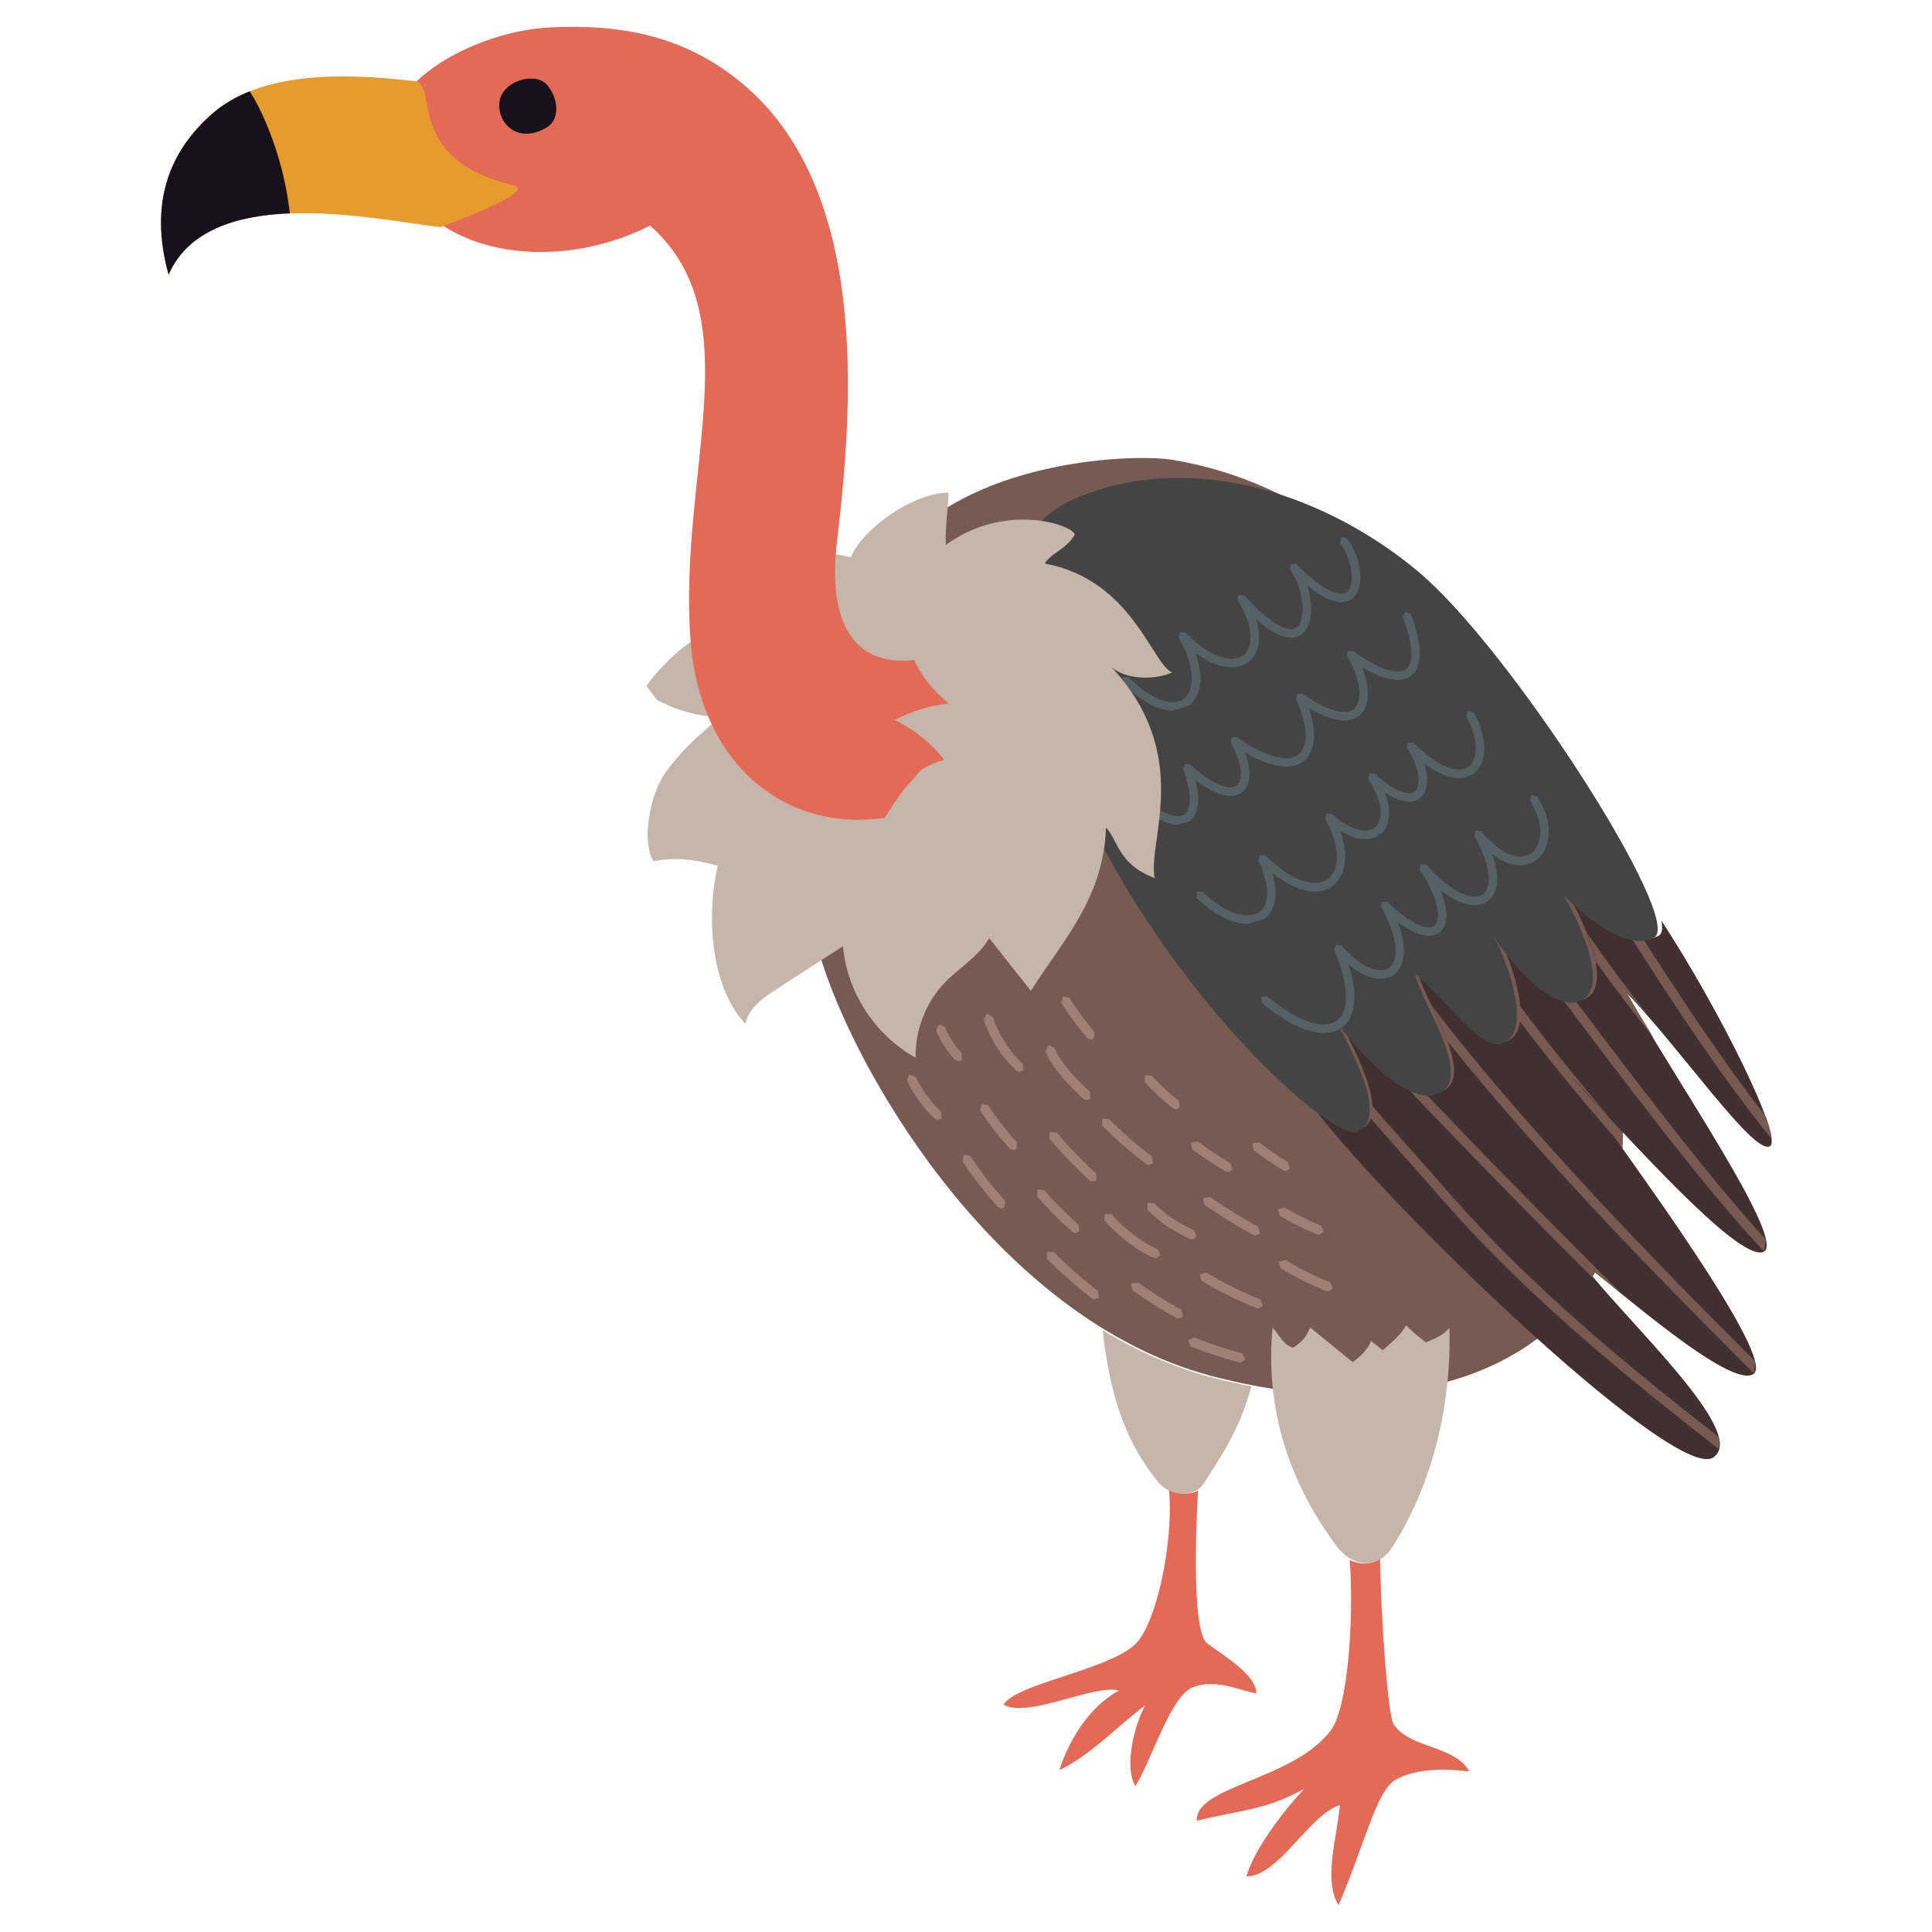
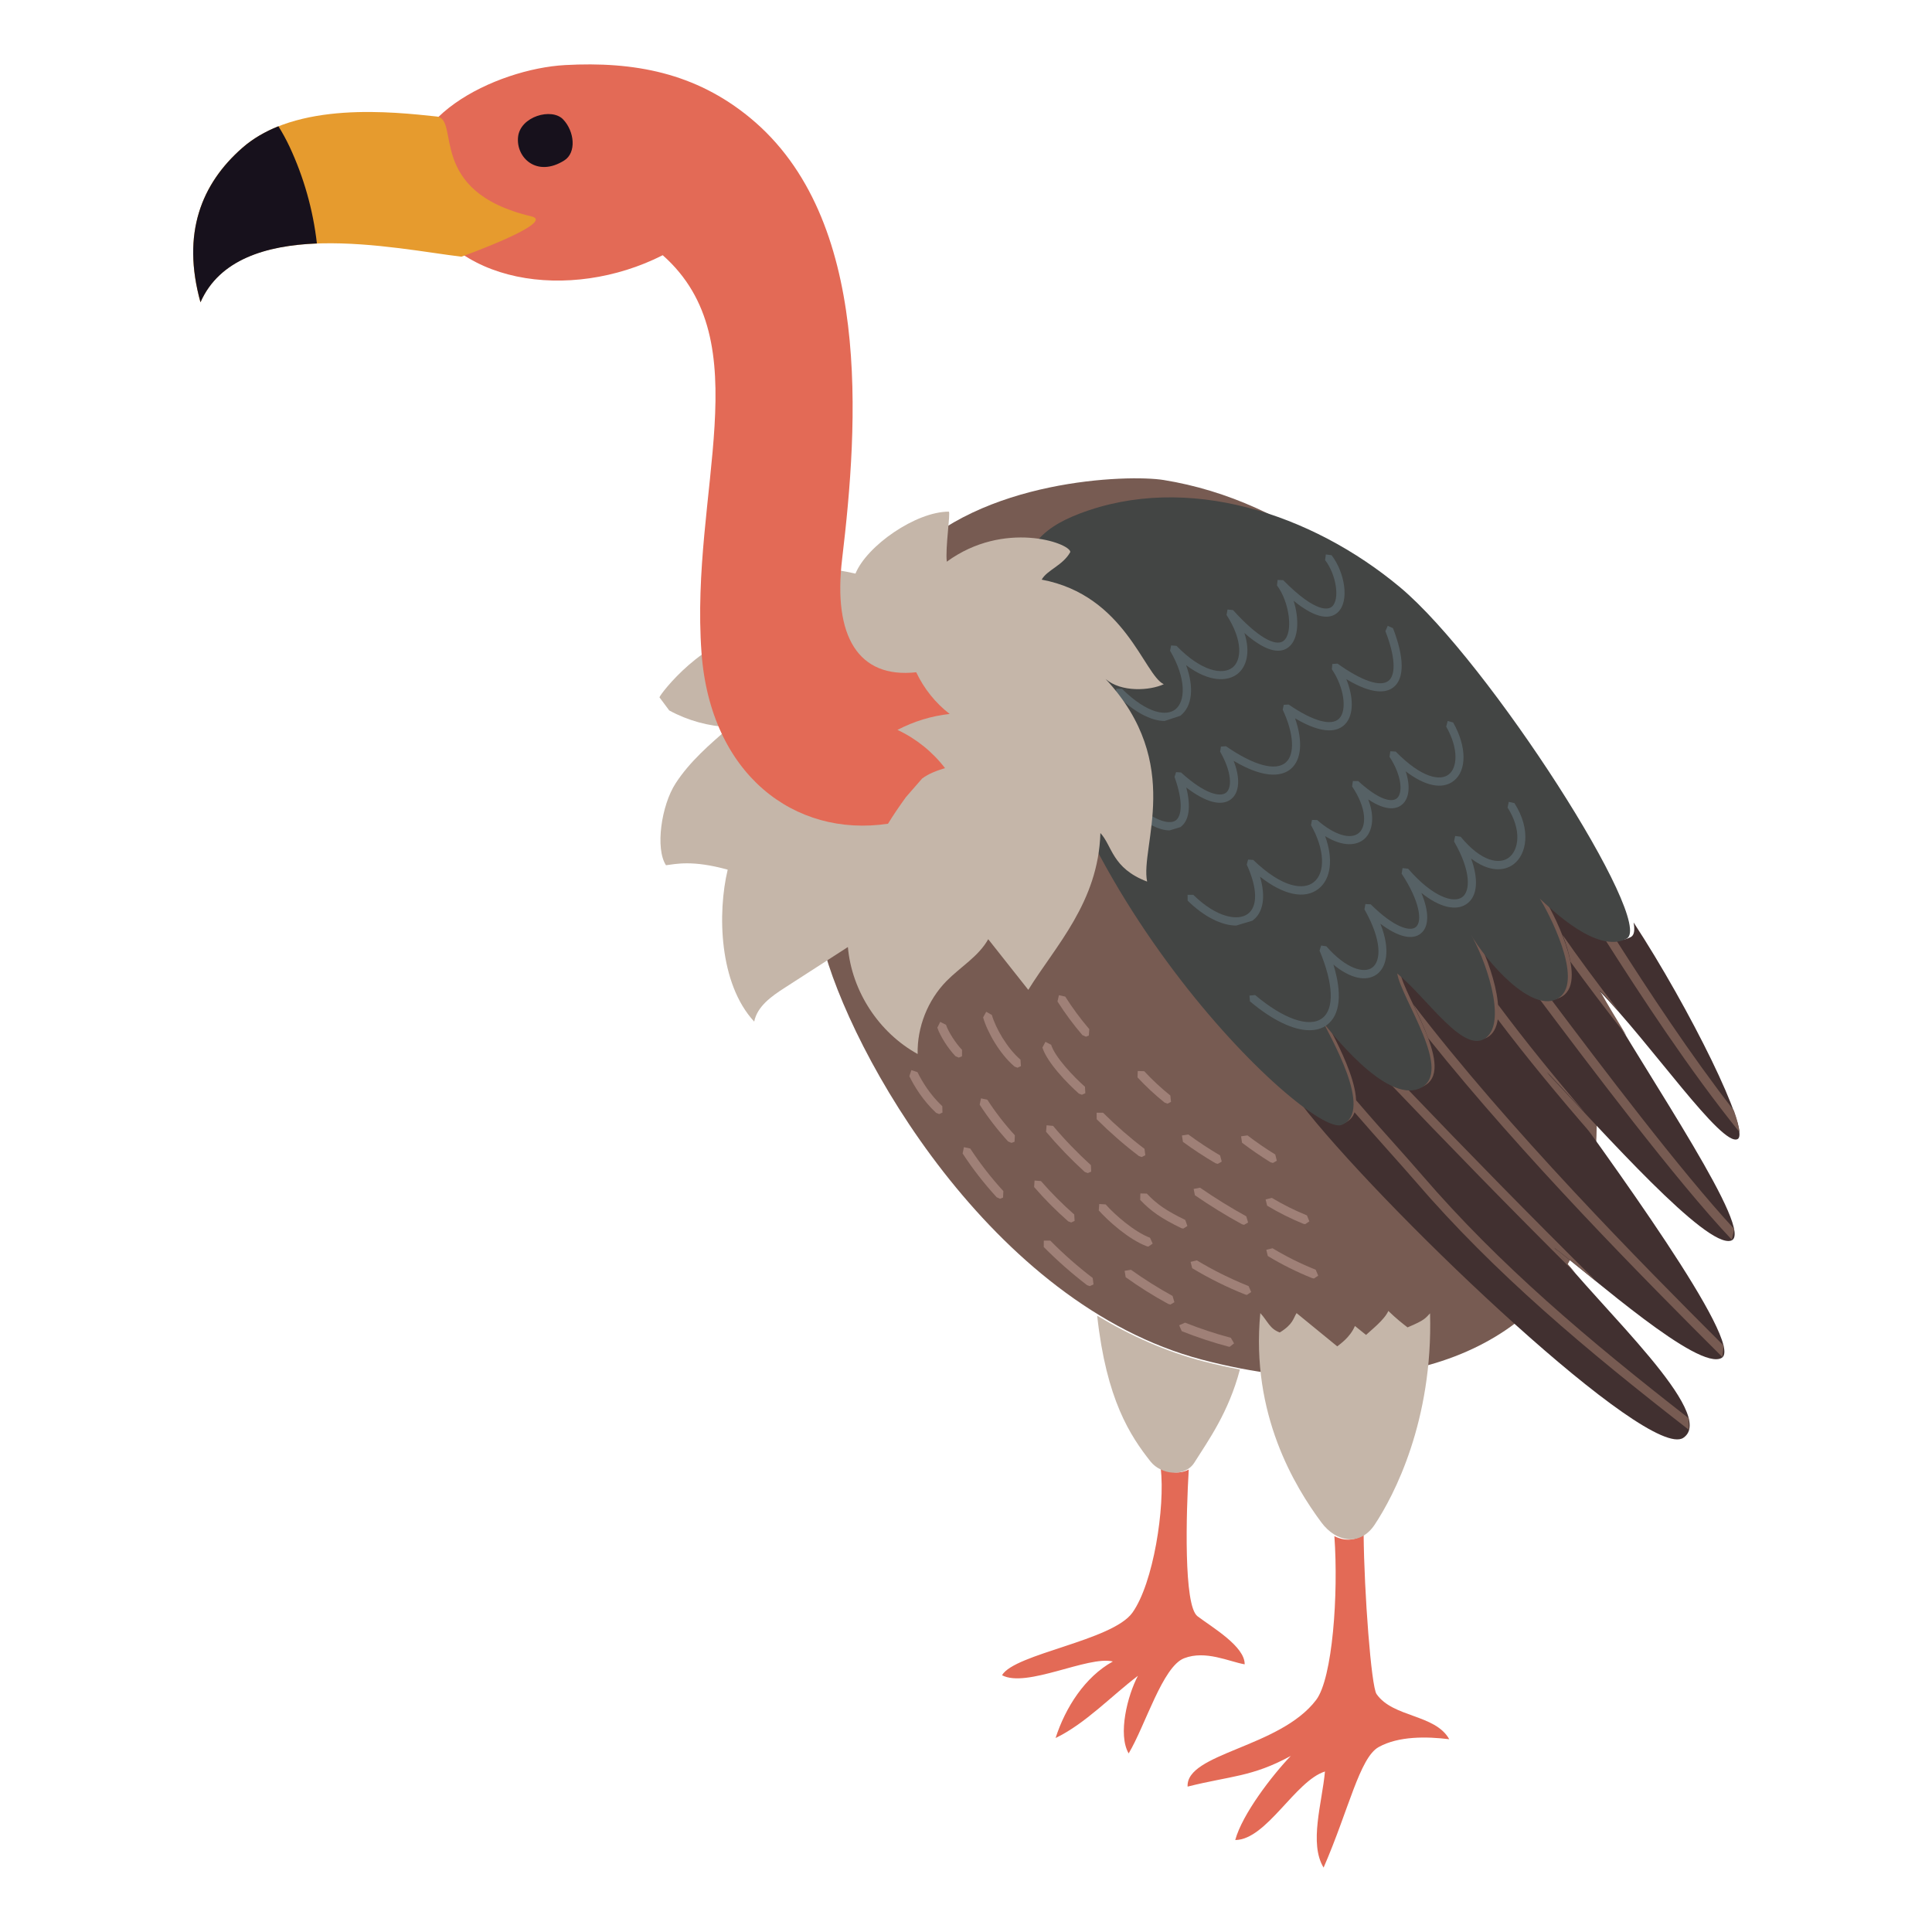
<svg xmlns="http://www.w3.org/2000/svg" width="720px" height="720px" viewBox="0 0 720 720" version="1.1">
  <g id="img_v" stroke="none" stroke-width="1" fill="none" fill-rule="evenodd">
-     <g id="vulture" transform="translate(60, 10)">
-       <path d="M389.864,602.42 C384.408,598.283 385.47,562.276 386.473,545.467 C383.229,547.244 378.923,546.836 375.591,544.855 C377.36,560.149 372.73,589.689 364.591,601.05 C356.775,611.946 318.85,616.956 313.984,625.317 C323.51,630.415 347.368,617.656 357.011,619.986 C346.129,625.987 338.55,637.961 334.775,649.701 C346.365,644.107 356.51,633.299 366.743,625.55 C362.733,633.066 358.84,648.332 363.146,655.673 C369.634,644.836 376.298,621.967 384.674,618.734 C393.02,615.5 402.133,620.044 408.178,621.093 C408.326,614.131 395.468,606.673 389.864,602.42" id="Fill-1488" fill="#E36A56" />
-       <path d="M392.406,503.536 C377.707,499.742 363.84,493.543 350.923,485.752 C354.487,518.366 363.751,532.384 371.65,542.377 C375.718,547.475 384.982,548.633 388.665,542.754 C394.009,534.267 401.967,523.29 406.332,506.635 C401.789,505.766 397.157,504.753 392.406,503.536" id="Fill-1489" fill="#C5B6A9" />
-       <path d="M495.294,247.929 C469.063,204.748 426.537,169.365 376.685,161.333 C362.91,159.134 305.496,160.952 276.364,192.612 C238.909,233.33 231.113,288.295 244.096,340.71 C254.823,384.008 309.98,481.303 391.515,502.791 C473.078,524.279 528.851,493.147 540.105,449.643 C557.983,380.607 521.495,291.139 495.294,247.929" id="Fill-1490" fill="#775B52" />
-       <path d="M289.589,407.47 L288.378,406.997 C283.177,402.121 279.867,396.566 278.005,392.783 L278.803,390.419 L281.167,391.217 C282.911,394.763 285.984,399.905 290.801,404.426 L290.86,406.909 L289.589,407.47" id="Fill-1491" fill="#9F8077" />
-       <path d="M319.998,389.488 L318.845,389.045 C313.024,384.11 308.207,375.51 306.641,369.955 L307.852,367.768 L310.039,369.009 C311.487,374.121 316.038,382.012 321.15,386.356 L321.328,388.868 L319.998,389.488" id="Fill-1492" fill="#9F8077" />
-       <path d="M313.201,440.361 L311.901,439.77 C307.054,434.48 302.592,428.777 298.691,422.778 L299.194,420.325 L301.646,420.857 C305.459,426.679 309.773,432.234 314.501,437.376 L314.383,439.888 L313.201,440.361" id="Fill-1493" fill="#9F8077" />
-       <path d="M347.274,430.387 L346.092,429.944 C340.743,425.068 335.69,419.808 331.08,414.341 L331.287,411.829 L333.798,412.065 C338.29,417.414 343.255,422.556 348.485,427.314 L348.604,429.826 L347.274,430.387" id="Fill-1494" fill="#9F8077" />
-       <path d="M346.535,377.446 L345.176,376.825 C341.659,372.718 338.408,368.315 335.512,363.764 L336.074,361.34 L338.527,361.872 C341.304,366.275 344.466,370.531 347.865,374.52 L347.688,377.003 L346.535,377.446" id="Fill-1495" fill="#9F8077" />
-       <path d="M419.143,426.457 L418.197,426.191 C414.415,423.856 410.691,421.285 407.145,418.596 L406.791,416.114 L409.273,415.759 C412.76,418.419 416.365,420.901 420.059,423.177 L420.65,425.6 L419.143,426.457" id="Fill-1496" fill="#9F8077" />
-       <path d="M370.812,458.919 L370.191,458.801 C363.217,456.201 355.061,448.872 351.544,444.882 L351.721,442.4 L354.204,442.548 C357.75,446.567 365.404,453.245 371.432,455.491 L372.466,457.767 L370.812,458.919" id="Fill-1497" fill="#9F8077" />
-       <path d="M348.087,474.271 L347.023,473.917 C341.112,469.395 335.439,464.401 330.178,459.082 L330.208,456.599 L332.72,456.599 C337.832,461.801 343.388,466.677 349.18,471.109 L349.505,473.592 L348.087,474.271" id="Fill-1498" fill="#9F8077" />
-       <path d="M402.373,497.824 L401.9,497.765 C395.753,496.139 389.665,494.1 383.755,491.766 L382.75,489.461 L385.055,488.456 C390.818,490.761 396.817,492.741 402.816,494.337 L404.057,496.494 L402.373,497.824" id="Fill-1499" fill="#9F8077" />
-       <path d="M409.051,477.684 L408.401,477.537 C401.279,474.7 394.364,471.272 387.804,467.312 L387.183,464.859 L389.606,464.268 C396.019,468.139 402.786,471.479 409.701,474.256 L410.706,476.561 L409.051,477.684" id="Fill-1500" fill="#9F8077" />
-       <path d="M297.199,385.558 L295.928,385.026 C293.003,381.982 289.988,377.224 288.865,373.944 L289.988,371.698 L292.234,372.821 C293.15,375.569 295.958,379.943 298.47,382.573 L298.44,385.055 L297.199,385.558" id="Fill-1501" fill="#9F8077" />
-       <path d="M344.998,399.979 L343.816,399.536 C339.443,395.664 331.493,387.508 329.661,381.657 L330.843,379.441 L333.06,380.593 C334.537,385.351 341.718,392.946 346.18,396.876 L346.328,399.388 L344.998,399.979" id="Fill-1502" fill="#9F8077" />
-       <path d="M317.663,418.67 L316.334,418.109 C312.285,413.676 308.561,408.859 305.311,403.835 L305.813,401.383 L308.266,401.885 C311.428,406.761 315.033,411.43 318.964,415.715 L318.845,418.227 L317.663,418.67" id="Fill-1503" fill="#9F8077" />
-       <path d="M368.196,424.167 L367.132,423.783 C361.37,419.409 355.873,414.592 350.731,409.48 L350.702,406.968 L353.214,406.968 C358.237,411.962 363.645,416.69 369.29,420.975 L369.615,423.458 L368.196,424.167" id="Fill-1504" fill="#9F8077" />
-       <path d="M378.229,403.436 L377.106,403.023 C373.412,400.068 369.866,396.787 366.586,393.241 L366.674,390.759 L369.186,390.847 C372.348,394.246 375.747,397.408 379.322,400.274 L379.588,402.757 L378.229,403.436" id="Fill-1505" fill="#9F8077" />
-       <path d="M397.748,426.812 L396.861,426.575 C392.517,424.034 388.262,421.226 384.213,418.271 L383.829,415.789 L386.311,415.405 C390.242,418.301 394.408,421.049 398.634,423.531 L399.284,425.925 L397.748,426.812" id="Fill-1506" fill="#9F8077" />
-       <path d="M384.346,451.945 L383.578,451.768 C375.776,447.956 371.905,445.296 367.62,440.804 L367.679,438.292 L370.191,438.351 C374.18,442.548 377.668,444.941 385.115,448.576 L385.942,450.94 L384.346,451.945" id="Fill-1507" fill="#9F8077" />
-       <path d="M340.832,449.566 L339.679,449.123 C334.98,445.015 330.518,440.523 326.44,435.795 L326.617,433.283 L329.1,433.49 C333.089,438.071 337.433,442.444 342.014,446.463 L342.161,448.946 L340.832,449.566" id="Fill-1508" fill="#9F8077" />
-       <path d="M379.367,481.423 L378.51,481.186 C372.806,478.083 367.251,474.596 361.991,470.814 L361.577,468.331 L364.03,467.918 C369.201,471.612 374.639,475.04 380.194,478.083 L380.903,480.507 L379.367,481.423" id="Fill-1509" fill="#9F8077" />
-       <path d="M435.101,471.301 L434.421,471.183 C428.481,468.819 422.66,465.923 417.163,462.584 L416.572,460.16 L418.995,459.569 C424.344,462.791 429.959,465.598 435.751,467.903 L436.726,470.208 L435.101,471.301" id="Fill-1510" fill="#9F8077" />
-       <path d="M407.943,450.482 L407.116,450.246 C400.851,446.818 394.704,443.035 388.853,438.987 L388.38,436.534 L390.862,436.061 C396.625,440.051 402.653,443.774 408.8,447.173 L409.509,449.566 L407.943,450.482" id="Fill-1511" fill="#9F8077" />
-       <path d="M431.673,450.216 L430.993,450.098 C426.147,448.118 421.389,445.754 416.897,443.035 L416.306,440.612 L418.729,440.021 C423.073,442.622 427.654,444.897 432.353,446.818 L433.298,449.123 L431.673,450.216" id="Fill-1512" fill="#9F8077" />
-       <path d="M599.544,417.184 C604.74,414.469 580.816,366.217 559.153,333.085 C559.71,336.034 559.417,338.048 558.096,338.748 C546.56,344.82 528.653,327.247 524.162,323.219 C527.01,327.481 541.804,354.949 531.618,361.692 C521.462,368.435 503.115,347.506 497.009,336.705 C502.44,345.492 511.775,370.742 503.115,377.222 C494.456,383.702 480.483,362.043 468.506,352.235 C470.062,362.13 490.904,390.708 477.342,396.78 C463.751,402.851 441.412,373.252 440.003,371.822 C441.559,375.675 459.817,405.916 446.784,410.966 C444.113,411.988 437.42,408.485 428.496,401.421 L432.782,406.967 C466.627,448.914 564.965,542.208 578.468,533.159 C591.971,524.081 546.413,482.834 528.389,459.482 C542.92,470.34 584.515,507.588 593.409,502.1 C602.304,496.583 549.29,424.453 525.513,391.379 C547.91,415.024 587.304,459.569 596.961,456.621 C606.619,453.673 564.965,393.277 545.885,359.678 C565.846,380.112 593.409,420.424 599.544,417.184" id="Fill-1513" fill="#413030" />
-       <path d="M473.669,364.913 C475.667,369.097 477.812,373.632 479.399,377.962 C516.337,424.221 563.737,472 593.623,501.815 L594.093,497.338 C561.768,465.066 510.607,413.219 473.669,364.913 Z M556.42,377.055 C552.541,370.706 548.926,364.679 545.9,359.354 C548.427,361.928 551.042,364.825 553.746,367.927 C544.959,356.574 537.378,346.275 531.647,337.995 C532.97,341.418 534.057,345.017 534.674,348.382 C540.787,356.837 548.162,366.61 556.42,377.055 Z M528.386,459.39 C532.323,462.345 538.23,467.202 544.901,472.615 C519.834,447.774 495.062,422.524 470.701,397.039 C468.056,396.512 465.294,395.254 462.561,393.528 C486.863,419.071 511.606,444.409 536.673,469.338 C533.587,465.797 530.737,462.433 528.386,459.39 Z M525.506,391.129 C529.884,395.752 534.909,401.194 540.228,406.899 C528.591,393.294 517.219,379.337 506.493,364.942 L506.346,370.589 C517.954,385.979 530.296,400.814 542.873,415.297 C536.408,406.256 530.355,397.858 525.506,391.129 Z M598.089,406.109 C581.339,384.575 565.118,359.91 552.159,339.575 L547.428,338.697 C561.944,361.548 580.898,390.514 600.264,414.507 C600.146,412.605 599.382,409.737 598.089,406.109 Z M526.887,362.631 L521.451,361.256 C542.138,388.817 575.844,433.613 597.296,456.259 L598.207,452.075 C577.607,429.868 546.194,388.32 526.887,362.631 Z M477.166,431.33 C474.022,427.673 470.672,423.928 467.028,419.832 C462.473,414.741 457.301,408.977 451.306,401.955 L450.66,406.607 C455.832,412.576 460.357,417.637 464.383,422.172 C468.027,426.269 471.347,429.955 474.492,433.613 C505.171,469.279 540.904,499.211 580.634,530.079 L580.546,525.544 C541.874,495.437 507.081,466.09 477.166,431.33 L477.166,431.33 Z" id="Fill-1514" fill="#775B52" />
-       <path d="M556.447,339.388 C567.913,333.309 502.793,231.633 468.512,202.992 C434.231,174.351 385.741,158.452 344.02,174.409 C337.076,177.069 330.132,180.81 326.077,187.064 C322.547,192.471 321.117,199.163 321.409,205.593 C326.135,315.364 432.86,416.748 445.813,411.692 C458.767,406.636 440.62,376.358 439.074,372.5 C440.474,373.932 462.677,403.596 476.185,397.488 C489.664,391.409 468.95,362.797 467.403,352.89 C479.307,362.71 493.195,384.395 501.801,377.907 C510.408,371.419 501.13,346.139 495.733,337.342 C501.801,348.155 520.036,369.11 530.131,362.359 C540.255,355.608 525.55,328.107 522.72,323.84 C527.184,327.873 544.981,345.467 556.447,339.388" id="Fill-1515" fill="#434544" />
-       <path d="M377.103,254.881 C371.767,254.881 365.171,251.352 358.311,244.642 L358.311,242.396 L360.539,242.396 C370.653,252.314 377.894,253.014 381.266,250.389 C385.136,247.384 385.693,238.574 379.214,227.606 L379.624,225.564 L381.706,225.71 C391.438,235.716 399.647,237.116 403.458,234.14 C406.917,231.398 407.68,223.843 401.142,213.72 L401.523,211.62 L403.663,211.824 C412.751,221.918 420.11,226.352 423.334,223.726 C427.087,220.663 425.65,208.82 420.725,202.256 L420.96,200.127 L423.129,200.214 C436.321,213.575 440.983,211.474 442.067,210.482 C445.204,207.769 443.797,198.143 439.4,192.425 L439.693,190.237 L441.921,190.529 C446.992,197.122 449.103,208.586 444.149,212.874 C441.51,215.15 436.497,215.821 427.175,208.207 C429.373,215.15 429.227,222.968 425.328,226.147 C422.543,228.452 417.383,228.948 408.061,220.722 C410.523,228.219 408.882,233.849 405.422,236.591 C401.64,239.566 394.487,240.033 385.429,233.207 C388.595,241.783 387.891,249.222 383.201,252.868 L377.103,254.881" id="Fill-1516" fill="#566165" />
-       <path d="M379.02,297.361 C375.075,297.361 369.931,294.818 364.057,289.908 L363.852,287.66 L366.044,287.453 C374.139,294.226 379.283,294.995 381.417,293.487 C383.55,291.949 384.573,286.713 380.949,276.597 L381.563,274.734 L383.492,274.881 C392.96,283.489 398.835,284.465 400.997,282.69 C403.277,280.827 403.218,274.763 398.659,266.806 L398.952,264.825 L400.91,264.677 C411.694,272.131 420.169,274.467 424.114,271.007 C427.768,267.842 427.3,259.796 422.945,250.508 L423.355,248.615 L425.254,248.497 C434.723,255.004 441.883,256.957 444.864,253.94 C448.05,250.686 446.735,241.753 442.029,234.802 L442.205,232.761 L444.221,232.613 C453.661,239.357 460.85,241.783 464.007,239.298 C467.017,236.902 466.578,229.685 462.808,220.012 L463.714,217.942 L465.76,218.859 C470.173,230.247 470.261,238.381 465.965,241.783 C463.276,243.912 457.986,244.859 447.641,238.647 C450.3,245.155 450.797,252.431 447.115,256.188 C444.426,258.909 438.932,260.477 427.738,253.851 C430.807,262.606 430.281,269.883 426.16,273.432 C423.471,275.769 417.1,278.194 403.891,270.356 C406.492,276.982 406.229,282.513 402.985,285.175 C399.302,288.162 393.077,286.536 385.508,280.709 C387.408,288.281 386.619,293.664 383.228,296.09 L379.02,297.361" id="Fill-1517" fill="#566165" />
-       <path d="M404.886,334.301 C399.303,334.301 392.412,330.911 386.045,324.631 L386.016,322.361 L388.226,322.361 C397.355,331.323 405.583,332.532 409.334,329.82 C413.317,326.96 413.172,319.797 408.985,310.628 L409.508,308.683 L411.515,308.83 C422.97,319.856 431.14,320.534 434.978,317.468 C439.659,313.753 439.223,304.644 433.932,295.328 L434.309,293.294 L436.316,293.323 C443.003,299.19 449.429,301.136 452.627,298.247 C455.389,295.741 455.738,289.049 449.894,280.293 L450.184,278.2 L452.249,278.2 C460.419,285.688 465.391,286.572 467.31,284.863 C469.636,282.828 469.2,276.107 464.402,268.766 L464.722,266.644 L466.815,266.762 C477.021,277.168 484.144,278.171 487.401,275.635 C490.686,273.1 491.413,265.877 486.412,257.063 L486.993,254.881 L489.116,255.471 C494.408,264.816 494.495,274.161 489.29,278.171 C484.871,281.59 478.184,280.146 470.682,274.427 C472.514,279.939 472.165,284.833 469.345,287.28 C467.513,288.872 463.588,290.316 456.145,285.334 C458.878,292.439 457.686,297.922 454.691,300.634 C451.813,303.229 446.492,303.936 439.398,299.573 C442.596,308.181 441.782,316.112 436.926,319.973 C431.547,324.278 423.232,322.479 414.131,315.316 C416.428,323.157 415.44,329.348 411.166,332.414 L404.886,334.301" id="Fill-1518" fill="#566165" />
-       <path d="M433.342,374.934 C427.097,374.934 418.956,371.071 410.231,363.727 L410.026,361.485 L412.244,361.279 C423.304,370.599 433.283,374.049 438.273,370.274 C443.059,366.706 442.65,356.885 437.252,344.026 L437.865,342.05 L439.878,342.345 C447.669,351.252 454.556,352.903 457.678,350.632 C461.151,348.096 461.559,340.133 454.673,328.012 L455.052,325.947 L457.124,326.065 C465.965,334.854 472.298,336.8 474.632,334.883 C477.229,332.701 476.179,324.885 469.117,314.15 L469.467,311.997 L471.626,312.233 C481.256,323.322 489.281,325.711 492.636,323.263 C495.788,320.963 496.138,313.206 489.456,301.645 L489.893,299.522 L492.024,299.817 C500.311,309.874 507.256,310.493 510.67,307.957 C514.639,305.007 515.806,297.192 510.232,288.492 L510.699,286.28 L512.888,286.752 C519.512,297.103 517.644,306.718 512.538,310.522 C508.919,313.236 503.025,313.59 496.08,308.281 C499.027,316.362 498.56,322.88 494.475,325.829 C490.273,328.867 483.766,327.215 476.762,321.612 C479.797,328.867 479.855,334.647 476.616,337.331 C473.261,340.133 467.6,338.688 460.859,333.586 C465.032,344.114 463.047,350.632 459.487,353.228 C455.285,356.265 449.012,354.761 442.621,349.453 C446.094,360.66 445.276,368.977 440.17,372.84 C438.302,374.256 435.997,374.934 433.342,374.934" id="Fill-1519" fill="#566165" />
-       <path d="M376.781,240.609 C369.137,237.097 361.846,206.102 329.387,200.015 C331.445,196.268 337.678,194.483 340.501,189.273 C340.266,185.761 314.716,176.834 292.548,193.049 C291.902,187.751 294.048,174.142 293.342,173.615 C280.524,173.615 261.531,186.844 257.091,197.673 C220.017,189.273 213.167,206.512 217.606,221.351 C198.908,221.585 181.238,244.414 181.003,245.702 L184.795,250.795 C191.969,254.716 200.084,256.941 208.257,257.292 C200.554,263.907 192.733,270.638 187.236,279.155 C181.738,287.672 179.297,304.384 183.531,310.882 C187.383,310.413 193.821,308.804 207.493,312.609 C203.494,329.262 204.053,356.803 217.783,371.584 C218.959,365.671 224.486,361.75 229.602,358.472 C237.775,353.174 245.948,347.906 254.151,342.638 C255.651,359.759 266.147,375.857 281.229,384.169 C280.994,373.779 285.11,363.33 292.401,355.867 C297.811,350.364 304.897,346.296 308.63,339.594 C313.805,346.15 319.009,352.706 324.183,359.262 C334.709,342.228 351.379,325.252 352.173,298.384 C356.818,303.36 356.612,312.023 370.313,317.233 C367.49,303.594 384.837,271.487 354.201,238.59 C360.258,243.829 371.371,243.126 376.781,240.609" id="Fill-1520" fill="#C5B6A9" />
-       <path d="M276.651,284.474 L282.959,277.231 C285.57,275.266 288.709,274.151 291.849,273.184 C287.008,266.85 280.612,261.718 273.395,258.345 C279.673,255.061 286.597,252.92 293.668,252.158 C288.123,247.906 283.663,242.276 280.671,235.971 C258.198,238.463 248.311,222.012 251.919,191.955 C258.168,139.552 263.713,59.818 216.126,20.699 C194.944,3.251 171.151,-1.206 144.365,0.26 C117.579,1.726 76.212,21.638 86.598,50.845 C98.979,85.536 146.301,92.339 182.27,74.07 C220.381,107.793 192.773,165.797 197.321,228.317 C200.783,275.618 233.436,300.221 269.728,294.767 C271.869,291.248 274.246,287.817 276.651,284.474" id="Fill-1521" fill="#E36A56" />
-       <path d="M94.446,20.22 C78.029,18.491 39.871,14.007 18.865,32.559 C3.184,46.422 -4.553,65.619 2.802,92.348 C17.836,57.852 79.265,71.744 104.125,74.646 C104.125,74.646 141.254,61.34 131.28,58.995 C90.209,49.294 103.89,21.187 94.446,20.22" id="Fill-1522" fill="#E69B2E" />
-       <path d="M143.601,21.35 C139.168,16.71 126.904,20.197 126.106,28.206 C125.279,36.185 133.376,43.986 144.014,37.308 C148.861,34.293 148.033,25.989 143.601,21.35" id="Fill-1523" fill="#17111C" />
-       <path d="M2.835,92.348 C10.158,75.712 28.345,70.304 48.021,69.51 C46.533,56.489 42.931,43.733 37.365,31.858 C36.085,29.154 34.656,26.538 33.078,24.011 C27.958,26.068 23.195,28.772 19.088,32.387 C3.222,46.29 -4.607,65.542 2.835,92.348" id="Fill-1524" fill="#17111C" />
-       <path d="M459.374,632.628 C457.31,629.666 454.567,593.267 454.36,570.712 C450.88,573.176 446.781,573.264 443.006,571.328 C444.628,593.913 442.298,626.528 435.927,634.916 C421.83,653.512 385.347,655.506 386.025,668.558 C402.689,664.364 411.006,664.862 426.077,656.65 C418.851,664.188 407.26,679.234 404.517,689.294 C416.668,689.206 427.787,666.329 439.348,662.692 C438.228,674.923 433.096,690.614 438.818,700 C448.58,677.592 452.797,657.266 460.229,653.189 C467.957,648.907 478.84,649.083 487.599,650.168 C482.143,640.401 465.745,641.809 459.374,632.628" id="Fill-1525" fill="#E36A56" />
-       <path d="M480.148,484.833 C478.294,486.69 478.352,487.386 471.4,490.287 C469.459,488.779 467.055,486.922 463.956,483.905 C462.391,487.444 457.062,491.506 455.295,493.217 L450.978,489.736 C449.125,494.175 445.098,496.844 444.113,497.656 L428.326,484.746 C426.994,486.864 426.994,489.069 421.809,492.26 C417.898,490.867 417.145,487.879 414.248,484.746 C410.483,524.084 427.747,552.224 437.914,565.946 C443.766,573.866 453.064,575.258 458.626,566.903 C466.157,555.589 481.307,526.55 480.148,484.833" id="Fill-1526" fill="#C5B6A9" />
+     <g id="vulture" transform="translate(72, 24)">
+       <path d="M374.27,578.323 C369.032,574.352 370.051,539.785 371.014,523.648 C367.9,525.354 363.766,524.962 360.567,523.061 C362.266,537.743 357.821,566.101 350.007,577.008 C342.504,587.468 306.096,592.278 301.425,600.305 C310.569,605.199 333.473,592.949 342.731,595.187 C332.284,600.948 325.008,612.442 321.384,623.713 C332.511,618.343 342.25,607.968 352.074,600.528 C348.223,607.744 344.486,622.398 348.62,629.446 C354.848,619.042 361.247,597.088 369.287,593.984 C377.299,590.88 386.047,595.243 391.851,596.249 C391.993,589.565 379.649,582.406 374.27,578.323" id="Fill-1488" fill="#E36A56" />
+       <path d="M376.71,483.395 C362.599,479.752 349.287,473.802 336.887,466.322 C340.307,497.631 349.201,511.089 356.784,520.682 C360.689,525.576 369.583,526.688 373.118,521.043 C378.249,512.896 385.889,502.358 390.079,486.37 C385.718,485.536 381.271,484.562 376.71,483.395" id="Fill-1489" fill="#C5B6A9" />
+       <path d="M475.482,238.012 C450.301,196.558 409.476,162.591 361.617,154.88 C348.394,152.769 293.276,154.514 265.309,184.907 C229.352,223.997 221.868,276.763 234.332,327.081 C244.63,368.647 297.581,462.051 375.854,482.679 C454.155,503.308 507.697,473.421 518.501,431.658 C535.664,365.383 500.635,279.493 475.482,238.012" id="Fill-1490" fill="#775B52" />
+       <path d="M278.006,391.171 L276.843,390.717 C271.85,386.037 268.672,380.703 266.885,377.072 L267.651,374.802 L269.921,375.568 C271.594,378.973 274.545,383.909 279.169,388.249 L279.226,390.632 L278.006,391.171" id="Fill-1491" fill="#9F8077" />
+       <path d="M307.198,373.909 L306.092,373.483 C300.503,368.745 295.879,360.49 294.375,355.156 L295.538,353.057 L297.637,354.249 C299.028,359.157 303.396,366.731 308.304,370.901 L308.475,373.313 L307.198,373.909" id="Fill-1492" fill="#9F8077" />
+       <path d="M300.673,422.747 L299.425,422.179 C294.772,417.101 290.488,411.626 286.744,405.867 L287.226,403.512 L289.581,404.023 C293.24,409.611 297.382,414.945 301.921,419.881 L301.808,422.293 L300.673,422.747" id="Fill-1493" fill="#9F8077" />
+       <path d="M333.383,413.172 L332.248,412.746 C327.113,408.065 322.262,403.016 317.836,397.767 L318.035,395.356 L320.446,395.583 C324.759,400.718 329.525,405.654 334.546,410.221 L334.66,412.633 L333.383,413.172" id="Fill-1494" fill="#9F8077" />
+       <path d="M332.674,362.348 L331.369,361.752 C327.993,357.809 324.872,353.582 322.092,349.213 L322.631,346.887 L324.986,347.397 C327.652,351.624 330.688,355.71 333.95,359.54 L333.78,361.923 L332.674,362.348" id="Fill-1495" fill="#9F8077" />
+       <path d="M402.377,409.399 L401.469,409.143 C397.838,406.902 394.264,404.434 390.859,401.852 L390.519,399.469 L392.902,399.129 C396.249,401.682 399.711,404.065 403.257,406.25 L403.824,408.576 L402.377,409.399" id="Fill-1496" fill="#9F8077" />
+       <path d="M355.979,440.562 L355.383,440.449 C348.688,437.953 340.858,430.917 337.482,427.087 L337.653,424.704 L340.036,424.846 C343.44,428.704 350.788,435.116 356.575,437.272 L357.568,439.456 L355.979,440.562" id="Fill-1497" fill="#9F8077" />
+       <path d="M334.163,455.3 L333.142,454.96 C327.468,450.619 322.021,445.825 316.971,440.719 L317,438.335 L319.411,438.335 C324.319,443.329 329.652,448.009 335.213,452.265 L335.525,454.648 L334.163,455.3" id="Fill-1498" fill="#9F8077" />
+       <path d="M386.278,477.911 L385.824,477.854 C379.923,476.294 374.079,474.336 368.405,472.095 L367.44,469.882 L369.653,468.918 C375.185,471.131 380.944,473.031 386.703,474.563 L387.895,476.634 L386.278,477.911" id="Fill-1499" fill="#9F8077" />
+       <path d="M392.689,458.577 L392.065,458.435 C385.228,455.712 378.59,452.421 372.292,448.619 L371.696,446.265 L374.022,445.697 C380.178,449.414 386.675,452.619 393.313,455.286 L394.278,457.499 L392.689,458.577" id="Fill-1500" fill="#9F8077" />
+       <path d="M285.311,370.135 L284.091,369.625 C281.283,366.703 278.389,362.135 277.311,358.986 L278.389,356.83 L280.545,357.908 C281.424,360.547 284.119,364.745 286.531,367.27 L286.503,369.653 L285.311,370.135" id="Fill-1501" fill="#9F8077" />
+       <path d="M331.198,383.98 L330.064,383.554 C325.865,379.838 318.234,372.008 316.475,366.391 L317.61,364.263 L319.737,365.369 C321.156,369.937 328.049,377.228 332.333,381.001 L332.475,383.412 L331.198,383.98" id="Fill-1502" fill="#9F8077" />
+       <path d="M304.957,401.923 L303.68,401.384 C299.794,397.129 296.219,392.505 293.098,387.682 L293.581,385.327 L295.935,385.81 C298.971,390.491 302.432,394.973 306.205,399.086 L306.092,401.498 L304.957,401.923" id="Fill-1503" fill="#9F8077" />
+       <path d="M353.468,407.2 L352.447,406.831 C346.915,402.633 341.638,398.008 336.702,393.1 L336.674,390.689 L339.085,390.689 C343.908,395.484 349.1,400.023 354.518,404.136 L354.83,406.519 L353.468,407.2" id="Fill-1504" fill="#9F8077" />
+       <path d="M363.1,387.299 L362.022,386.902 C358.476,384.065 355.071,380.916 351.922,377.512 L352.007,375.128 L354.419,375.214 C357.454,378.476 360.717,381.512 364.15,384.263 L364.405,386.646 L363.1,387.299" id="Fill-1505" fill="#9F8077" />
+       <path d="M381.838,409.739 L380.987,409.512 C376.816,407.072 372.731,404.377 368.845,401.54 L368.476,399.157 L370.859,398.789 C374.632,401.569 378.632,404.207 382.689,406.59 L383.313,408.888 L381.838,409.739" id="Fill-1506" fill="#9F8077" />
+       <path d="M368.972,433.867 L368.235,433.697 C360.745,430.037 357.029,427.484 352.915,423.172 L352.972,420.761 L355.383,420.817 C359.213,424.846 362.561,427.144 369.71,430.633 L370.504,432.903 L368.972,433.867" id="Fill-1507" fill="#9F8077" />
+       <path d="M327.198,431.584 L326.092,431.158 C321.581,427.215 317.297,422.903 313.383,418.363 L313.553,415.952 L315.936,416.151 C319.766,420.548 323.936,424.747 328.333,428.605 L328.475,430.988 L327.198,431.584" id="Fill-1508" fill="#9F8077" />
+       <path d="M364.192,462.166 L363.369,461.939 C357.894,458.96 352.561,455.612 347.511,451.981 L347.114,449.598 L349.468,449.201 C354.433,452.747 359.653,456.038 364.986,458.96 L365.667,461.286 L364.192,462.166" id="Fill-1509" fill="#9F8077" />
+       <path d="M417.697,452.449 L417.044,452.336 C411.342,450.066 405.753,447.286 400.477,444.08 L399.909,441.754 L402.235,441.187 C407.37,444.279 412.76,446.974 418.321,449.187 L419.257,451.4 L417.697,452.449" id="Fill-1510" fill="#9F8077" />
+       <path d="M391.625,432.463 L390.831,432.236 C384.817,428.945 378.916,425.314 373.299,421.427 L372.845,419.073 L375.228,418.619 C380.76,422.449 386.547,426.023 392.448,429.286 L393.129,431.584 L391.625,432.463" id="Fill-1511" fill="#9F8077" />
+       <path d="M414.406,432.208 L413.753,432.094 C409.101,430.193 404.533,427.924 400.221,425.314 L399.654,422.988 L401.98,422.42 C406.15,424.917 410.548,427.101 415.058,428.945 L415.966,431.158 L414.406,432.208" id="Fill-1512" fill="#9F8077" />
+       <path d="M575.563,400.497 C580.551,397.891 557.584,351.568 536.787,319.762 C537.322,322.592 537.04,324.526 535.772,325.199 C524.697,331.027 507.507,314.157 503.196,310.29 C505.929,314.382 520.132,340.751 510.354,347.225 C500.603,353.698 482.99,333.605 477.129,323.237 C482.342,331.672 491.304,355.912 482.99,362.133 C474.677,368.354 461.263,347.561 449.766,338.145 C451.259,347.645 471.267,375.08 458.248,380.909 C445.201,386.737 423.756,358.322 422.403,356.949 C423.896,360.648 441.425,389.68 428.913,394.528 C426.348,395.509 419.923,392.146 411.356,385.364 L415.471,390.689 C447.962,430.958 542.366,520.52 555.329,511.833 C568.292,503.117 524.556,463.521 507.254,441.102 C521.203,451.527 561.134,487.284 569.673,482.016 C578.212,476.72 527.318,407.474 504.492,375.724 C525.994,398.423 563.812,441.186 573.083,438.356 C582.354,435.526 542.366,377.546 524.049,345.291 C543.212,364.907 569.673,403.607 575.563,400.497" id="Fill-1513" fill="#413030" />
+       <path d="M454.722,350.316 C456.64,354.333 458.7,358.687 460.223,362.844 C495.684,407.252 541.188,453.12 569.878,481.742 L570.329,477.445 C539.297,446.463 490.183,396.69 454.722,350.316 Z M534.163,361.973 C530.439,355.878 526.969,350.092 524.064,344.98 C526.49,347.451 529.001,350.232 531.596,353.209 C523.161,342.311 515.883,332.424 510.382,324.475 C511.651,327.761 512.695,331.216 513.287,334.446 C519.155,342.564 526.236,351.945 534.163,361.973 Z M507.25,441.014 C511.03,443.851 516.701,448.514 523.105,453.71 C499.041,429.863 475.259,405.623 451.873,381.158 C449.334,380.652 446.682,379.444 444.059,377.787 C467.389,402.308 491.142,426.633 515.206,450.564 C512.243,447.166 509.507,443.935 507.25,441.014 Z M504.486,375.484 C508.689,379.922 513.513,385.146 518.619,390.623 C507.448,377.562 496.53,364.164 486.233,350.344 L486.092,355.766 C497.235,370.54 509.084,384.781 521.158,398.685 C514.952,390.005 509.14,381.944 504.486,375.484 Z M574.166,389.865 C558.086,369.192 542.513,345.513 530.073,325.992 L525.531,325.149 C539.467,347.086 557.663,374.894 576.253,397.926 C576.14,396.101 575.407,393.348 574.166,389.865 Z M505.811,348.125 L500.593,346.805 C520.453,373.265 552.81,416.268 573.404,438.009 L574.279,433.992 C554.503,412.673 524.346,372.787 505.811,348.125 Z M458.079,414.077 C455.061,410.566 451.845,406.971 448.347,403.038 C443.974,398.151 439.009,392.618 433.254,385.876 L432.633,390.342 C437.598,396.073 441.943,400.932 445.808,405.286 C449.306,409.218 452.493,412.757 455.512,416.268 C484.964,450.508 519.268,479.243 557.409,508.876 L557.324,504.522 C520.199,475.619 486.798,447.446 458.079,414.077 L458.079,414.077 Z" id="Fill-1514" fill="#775B52" />
+       <path d="M534.189,325.812 C545.197,319.976 482.682,222.368 449.772,194.872 C416.862,167.377 370.311,152.114 330.259,167.433 C323.593,169.986 316.927,173.577 313.034,179.581 C309.645,184.772 308.272,191.197 308.553,197.369 C313.09,302.75 415.545,400.078 427.981,395.224 C440.417,390.37 422.995,361.304 421.511,357.6 C422.855,358.975 444.17,387.453 457.138,381.589 C470.078,375.753 450.192,348.286 448.707,338.774 C460.135,348.201 473.467,369.019 481.729,362.791 C489.992,356.562 481.085,332.293 475.904,323.848 C481.729,334.229 499.235,354.346 508.926,347.865 C518.645,341.384 504.528,314.982 501.811,310.886 C506.097,314.758 523.182,331.648 534.189,325.812" id="Fill-1515" fill="#434544" />
+       <path d="M362.019,244.686 C356.897,244.686 350.564,241.297 343.979,234.856 L343.979,232.7 L346.118,232.7 C355.827,242.222 362.779,242.894 366.015,240.373 C369.73,237.489 370.265,229.031 364.045,218.502 L364.439,216.541 L366.437,216.681 C375.781,226.287 383.661,227.631 387.32,224.775 C390.641,222.142 391.372,214.889 385.096,205.172 L385.462,203.155 L387.517,203.351 C396.241,213.041 403.305,217.298 406.401,214.777 C410.003,211.837 408.624,200.467 403.896,194.166 L404.121,192.122 L406.204,192.206 C418.869,205.032 423.343,203.015 424.385,202.063 C427.396,199.459 426.045,190.217 421.824,184.728 L422.105,182.628 L424.244,182.908 C429.113,189.237 431.139,200.243 426.383,204.359 C423.85,206.544 419.037,207.188 410.088,199.879 C412.199,206.544 412.058,214.049 408.315,217.102 C405.641,219.314 400.688,219.79 391.738,211.893 C394.102,219.09 392.526,224.495 389.205,227.127 C385.575,229.984 378.708,230.432 370.012,223.879 C373.051,232.112 372.376,239.253 367.873,242.754 L362.019,244.686" id="Fill-1516" fill="#566165" />
+       <path d="M363.859,285.467 C360.072,285.467 355.134,283.025 349.495,278.311 L349.298,276.153 L351.402,275.954 C359.174,282.457 364.112,283.195 366.16,281.747 C368.208,280.271 369.19,275.245 365.711,265.533 L366.3,263.744 L368.152,263.886 C377.242,272.149 382.881,273.086 384.957,271.383 C387.146,269.594 387.09,263.773 382.713,256.134 L382.994,254.232 L384.873,254.09 C395.226,261.245 403.362,263.489 407.15,260.166 C410.657,257.128 410.208,249.404 406.028,240.488 L406.42,238.671 L408.244,238.557 C417.334,244.804 424.208,246.678 427.07,243.782 C430.128,240.658 428.865,232.083 424.348,225.41 L424.517,223.451 L426.452,223.309 C435.515,229.783 442.416,232.111 445.446,229.726 C448.336,227.426 447.915,220.497 444.296,211.212 L445.166,209.224 L447.13,210.105 C451.366,221.037 451.45,228.846 447.326,232.111 C444.745,234.156 439.667,235.064 429.735,229.101 C432.288,235.348 432.765,242.334 429.23,245.94 C426.649,248.552 421.374,250.057 410.629,243.697 C413.575,252.102 413.07,259.087 409.114,262.495 C406.533,264.738 400.416,267.067 387.735,259.542 C390.232,265.902 389.979,271.212 386.865,273.768 C383.33,276.636 377.354,275.074 370.088,269.48 C371.911,276.75 371.154,281.918 367.899,284.246 L363.859,285.467" id="Fill-1517" fill="#566165" />
+       <path d="M388.69,320.929 C383.331,320.929 376.716,317.674 370.603,311.646 L370.575,309.467 L372.697,309.467 C381.461,318.07 389.36,319.231 392.961,316.627 C396.785,313.882 396.645,307.005 392.626,298.203 L393.128,296.335 L395.054,296.477 C406.051,307.061 413.895,307.712 417.579,304.769 C422.073,301.203 421.654,292.458 416.574,283.515 L416.937,281.562 L418.863,281.59 C425.283,287.222 431.451,289.09 434.522,286.317 C437.173,283.911 437.508,277.487 431.898,269.081 L432.177,267.072 L434.159,267.072 C442.002,274.261 446.775,275.11 448.617,273.468 C450.85,271.515 450.432,265.063 445.826,258.016 L446.133,255.978 L448.143,256.091 C457.94,266.082 464.778,267.044 467.905,264.61 C471.059,262.176 471.756,255.242 466.956,246.78 L467.514,244.686 L469.551,245.252 C474.631,254.223 474.715,263.195 469.719,267.044 C465.476,270.327 459.056,268.94 451.855,263.45 C453.614,268.742 453.279,273.44 450.571,275.789 C448.813,277.317 445.045,278.704 437.899,273.921 C440.523,280.741 439.378,286.005 436.503,288.609 C433.74,291.1 428.632,291.779 421.822,287.59 C424.892,295.854 424.111,303.467 419.449,307.175 C414.285,311.306 406.303,309.58 397.566,302.703 C399.771,310.231 398.822,316.174 394.719,319.117 L388.69,320.929" id="Fill-1518" fill="#566165" />
+       <path d="M416.008,359.937 C410.013,359.937 402.197,356.228 393.821,349.178 L393.625,347.026 L395.754,346.828 C406.371,355.775 415.952,359.087 420.742,355.463 C425.336,352.037 424.944,342.609 419.762,330.265 L420.35,328.368 L422.283,328.651 C429.762,337.202 436.374,338.787 439.371,336.607 C442.705,334.172 443.097,326.528 436.486,314.891 L436.85,312.909 L438.839,313.022 C447.327,321.46 453.406,323.328 455.647,321.488 C458.14,319.393 457.131,311.89 450.352,301.584 L450.688,299.517 L452.761,299.744 C462.006,310.389 469.709,312.683 472.931,310.333 C475.956,308.124 476.293,300.678 469.878,289.579 L470.298,287.541 L472.343,287.824 C480.298,297.479 486.966,298.073 490.243,295.638 C494.053,292.807 495.174,285.304 489.823,276.952 L490.271,274.828 L492.372,275.281 C498.731,285.219 496.938,294.449 492.036,298.102 C488.562,300.706 482.904,301.046 476.237,295.95 C479.066,303.708 478.618,309.965 474.696,312.796 C470.662,315.712 464.415,314.127 457.692,308.747 C460.605,315.712 460.661,321.261 457.552,323.838 C454.33,326.528 448.896,325.14 442.425,320.242 C446.43,330.35 444.526,336.607 441.108,339.098 C437.074,342.015 431.051,340.571 424.916,335.474 C428.25,346.233 427.465,354.217 422.563,357.926 C420.77,359.285 418.557,359.937 416.008,359.937" id="Fill-1519" fill="#566165" />
+       <path d="M361.71,230.985 C354.371,227.613 347.372,197.858 316.212,192.014 C318.188,188.417 324.171,186.704 326.881,181.702 C326.655,178.331 302.128,169.761 280.846,185.327 C280.226,180.241 282.286,167.176 281.609,166.67 C269.303,166.67 251.07,179.37 246.808,189.766 C211.217,181.702 204.64,198.252 208.902,212.497 C190.951,212.722 173.988,234.638 173.763,235.874 L177.403,240.763 C184.29,244.528 192.08,246.663 199.927,247 C192.532,253.35 185.024,259.813 179.746,267.989 C174.468,276.165 172.126,292.209 176.19,298.446 C179.887,297.997 186.068,296.452 199.193,300.104 C195.354,316.092 195.891,342.531 209.071,356.72 C210.2,351.045 215.507,347.28 220.418,344.133 C228.264,339.047 236.111,333.99 243.985,328.932 C245.425,345.369 255.501,360.822 269.98,368.802 C269.754,358.828 273.706,348.797 280.705,341.632 C285.899,336.35 292.701,332.444 296.285,326.01 C301.253,332.304 306.249,338.598 311.216,344.891 C321.32,328.539 337.324,312.242 338.086,286.449 C342.545,291.225 342.348,299.542 355.5,304.544 C352.791,291.45 369.443,260.628 340.033,229.046 C345.848,234.076 356.516,233.401 361.71,230.985" id="Fill-1520" fill="#C5B6A9" />
+       <path d="M265.585,273.095 L271.641,266.141 C274.147,264.255 277.161,263.185 280.175,262.256 C275.527,256.176 269.388,251.249 262.459,248.012 C268.486,244.859 275.133,242.804 281.921,242.072 C276.598,237.99 272.317,232.585 269.444,226.532 C247.87,228.925 238.378,213.132 241.842,184.277 C247.842,133.97 253.165,57.426 207.481,19.871 C187.146,3.121 164.305,-1.158 138.59,0.25 C112.876,1.657 73.164,20.772 83.134,48.811 C95.02,82.114 140.449,88.646 174.979,71.107 C211.565,103.482 185.062,159.165 189.428,219.184 C192.751,264.593 224.099,288.212 258.938,282.976 C260.994,279.598 263.276,276.304 265.585,273.095" id="Fill-1521" fill="#E36A56" />
+       <path d="M90.668,19.411 C74.908,17.751 38.276,13.447 18.111,31.257 C3.057,44.565 -4.371,62.994 2.69,88.654 C17.122,55.538 76.094,68.875 99.96,71.66 C99.96,71.66 135.603,58.886 126.029,56.635 C86.601,47.322 99.734,20.34 90.668,19.411" id="Fill-1522" fill="#E69B2E" />
+       <path d="M137.857,20.496 C133.601,16.042 121.828,19.389 121.062,27.078 C120.268,34.737 128.041,42.227 138.254,35.815 C142.906,32.922 142.112,24.95 137.857,20.496" id="Fill-1523" fill="#17111C" />
+       <path d="M2.721,88.654 C9.751,72.684 27.211,67.492 46.1,66.73 C44.671,54.23 41.214,41.984 35.87,30.584 C34.641,27.988 33.27,25.477 31.755,23.05 C26.84,25.025 22.268,27.621 18.324,31.092 C3.093,44.439 -4.423,62.921 2.721,88.654" id="Fill-1524" fill="#17111C" />
+       <path d="M440.999,607.323 C439.017,604.479 436.384,569.537 436.186,547.884 C432.845,550.249 428.909,550.334 425.285,548.475 C426.843,570.156 424.606,601.467 418.49,609.52 C404.956,627.371 369.933,629.286 370.584,641.816 C386.581,637.789 394.565,638.268 409.034,630.384 C402.097,637.62 390.97,652.065 388.337,661.723 C400.002,661.638 410.676,639.676 421.775,636.184 C420.699,647.926 415.772,662.99 421.265,672 C430.637,650.488 434.685,630.975 441.82,627.061 C449.238,622.95 459.686,623.119 468.095,624.161 C462.857,614.785 447.115,616.136 440.999,607.323" id="Fill-1525" fill="#E36A56" />
+       <path d="M460.942,465.44 C459.163,467.222 459.218,467.891 452.544,470.676 C450.681,469.228 448.373,467.445 445.397,464.549 C443.896,467.946 438.779,471.845 437.083,473.489 L432.939,470.147 C431.16,474.408 427.294,476.97 426.349,477.75 L411.193,465.356 C409.914,467.389 409.914,469.506 404.936,472.57 C401.182,471.233 400.459,468.364 397.678,465.356 C394.063,503.121 410.637,530.135 420.398,543.308 C426.015,550.911 434.942,552.248 440.281,544.227 C447.511,533.366 462.055,505.488 460.942,465.44" id="Fill-1526" fill="#C5B6A9" />
    </g>
  </g>
</svg>
